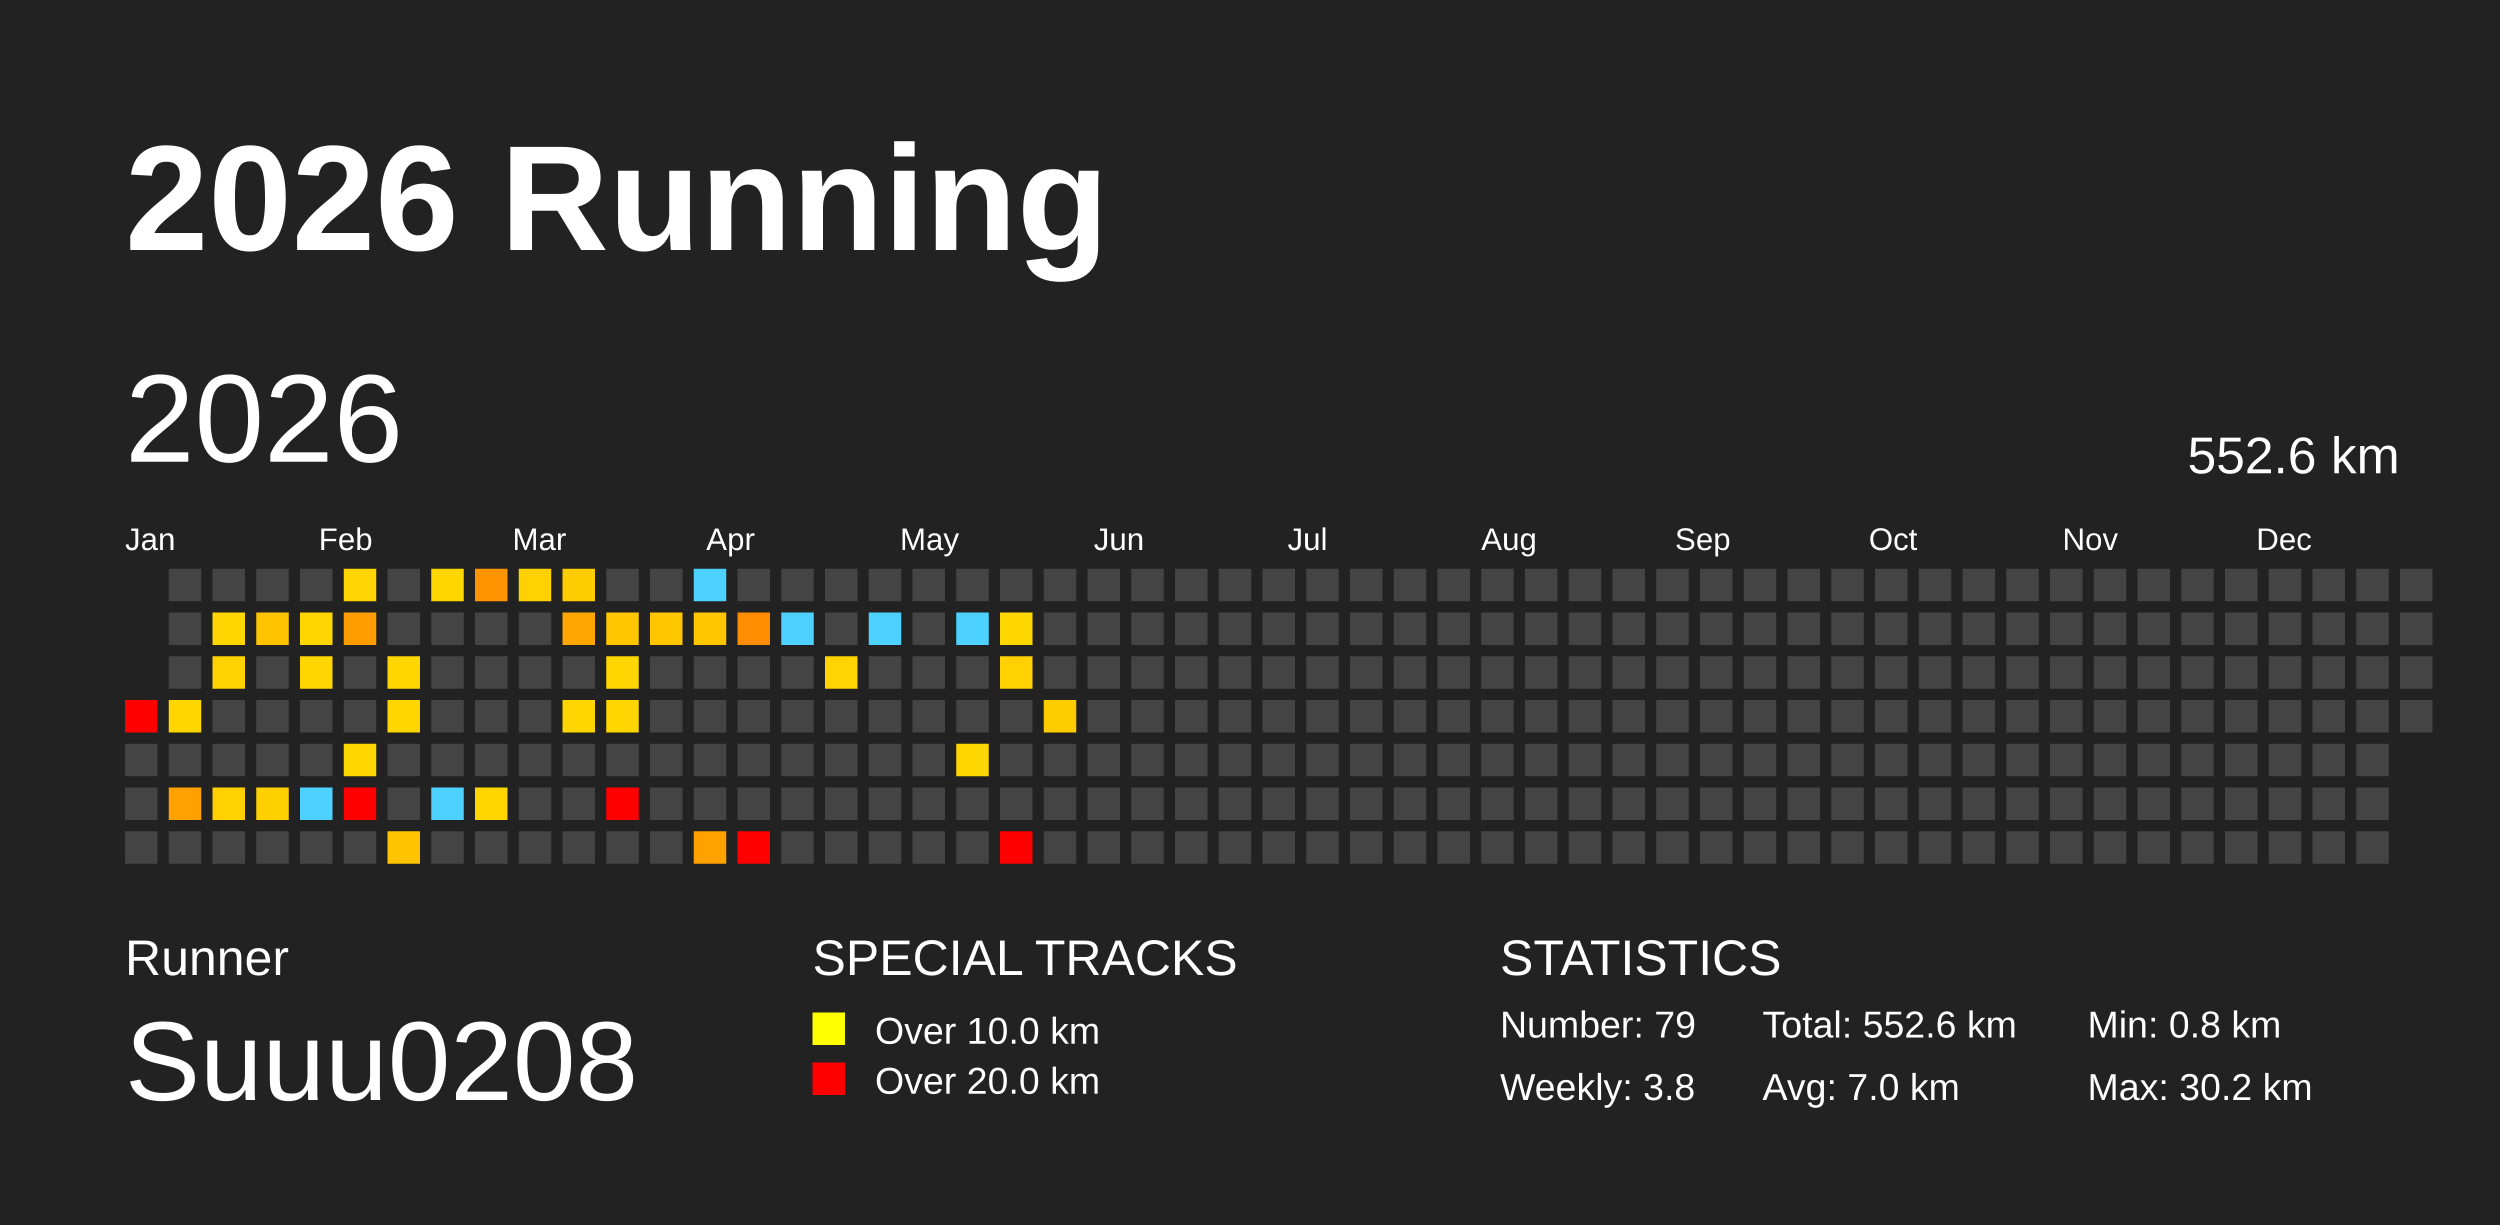
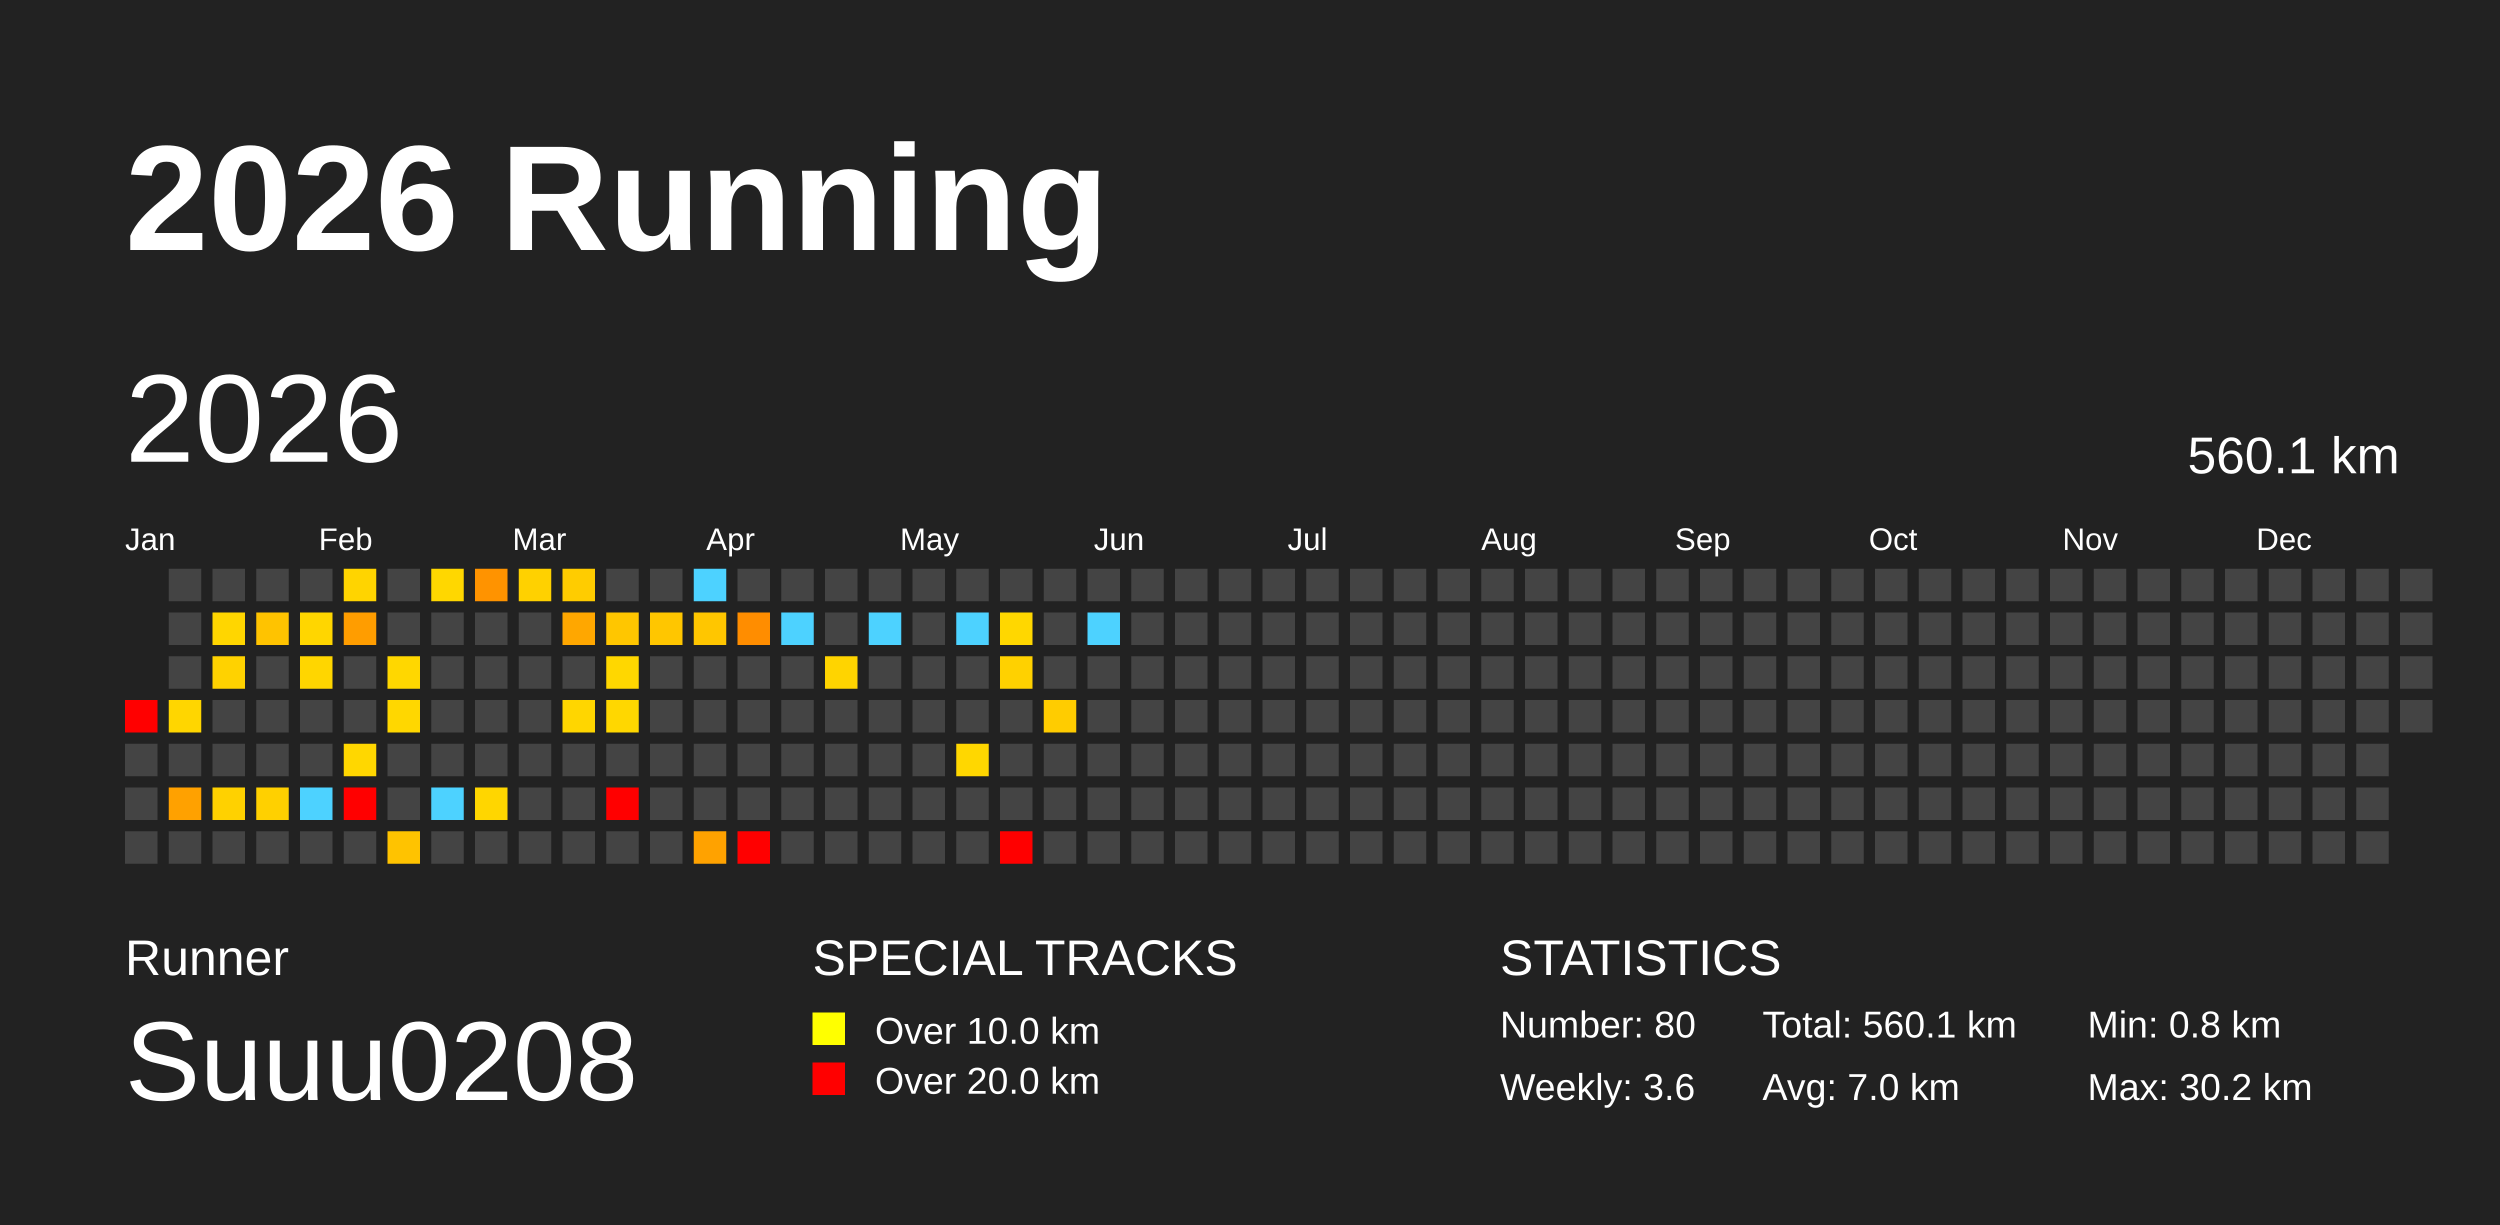
<svg xmlns="http://www.w3.org/2000/svg" baseProfile="full" height="98mm" version="1.1" viewBox="0,0,200,98" width="200mm">
  <defs />
  <rect fill="#222222" height="98" width="200" x="0" y="0" />
  <text fill="#FFFFFF" style="font-size:12px; font-family:Arial; font-weight:bold;" x="10" y="20">2026 Running</text>
  <text fill="#FFFFFF" style="font-size:4px; font-family:Arial" x="10" y="78">Runner</text>
  <text fill="#FFFFFF" style="font-size:9px; font-family:Arial" x="10" y="88">Suuu0208</text>
  <text fill="#FFFFFF" style="font-size:4px; font-family:Arial" x="65" y="78">SPECIAL TRACKS</text>
  <rect fill="yellow" height="2.6" width="2.6" x="65" y="81" />
  <text fill="#FFFFFF" style="font-size:3px; font-family:Arial" x="70" y="83.5">Over 10.0 km</text>
  <rect fill="red" height="2.6" width="2.6" x="65" y="85" />
  <text fill="#FFFFFF" style="font-size:3px; font-family:Arial" x="70" y="87.5">Over 20.0 km</text>
  <text fill="#FFFFFF" style="font-size:4px; font-family:Arial" x="120" y="78">STATISTICS</text>
-   <text fill="#FFFFFF" style="font-size:3px; font-family:Arial" x="120" y="83">Number: 79</text>
-   <text fill="#FFFFFF" style="font-size:3px; font-family:Arial" x="120" y="88">Weekly: 3.8</text>
-   <text fill="#FFFFFF" style="font-size:3px; font-family:Arial" x="141" y="83">Total: 552.6 km</text>
+   <text fill="#FFFFFF" style="font-size:3px; font-family:Arial" x="120" y="83">Number: 80</text>
+   <text fill="#FFFFFF" style="font-size:3px; font-family:Arial" x="120" y="88">Weekly: 3.6</text>
+   <text fill="#FFFFFF" style="font-size:3px; font-family:Arial" x="141" y="83">Total: 560.1 km</text>
  <text fill="#FFFFFF" style="font-size:3px; font-family:Arial" x="141" y="88">Avg: 7.0 km</text>
  <text fill="#FFFFFF" style="font-size:3px; font-family:Arial" x="167" y="83">Min: 0.8 km</text>
  <text fill="#FFFFFF" style="font-size:3px; font-family:Arial" x="167" y="88">Max: 30.2 km</text>
  <text dominant-baseline="hanging" fill="#FFFFFF" style="font-size:10.0px; font-family:Arial;" x="10" y="30">2026</text>
-   <text dominant-baseline="hanging" fill="#FFFFFF" style="font-size:4.125px; font-family:Arial;" x="175" y="35">552.6 km</text>
+   <text dominant-baseline="hanging" fill="#FFFFFF" style="font-size:4.125px; font-family:Arial;" x="175" y="35">560.1 km</text>
  <text fill="#FFFFFF" style="font-size:2.5px; font-family:Arial" x="10.0" y="44">Jan</text>
  <text fill="#FFFFFF" style="font-size:2.5px; font-family:Arial" x="25.5" y="44">Feb</text>
  <text fill="#FFFFFF" style="font-size:2.5px; font-family:Arial" x="41.0" y="44">Mar</text>
  <text fill="#FFFFFF" style="font-size:2.5px; font-family:Arial" x="56.5" y="44">Apr</text>
  <text fill="#FFFFFF" style="font-size:2.5px; font-family:Arial" x="72.0" y="44">May</text>
  <text fill="#FFFFFF" style="font-size:2.5px; font-family:Arial" x="87.5" y="44">Jun</text>
  <text fill="#FFFFFF" style="font-size:2.5px; font-family:Arial" x="103.0" y="44">Jul</text>
  <text fill="#FFFFFF" style="font-size:2.5px; font-family:Arial" x="118.5" y="44">Aug</text>
  <text fill="#FFFFFF" style="font-size:2.5px; font-family:Arial" x="134.0" y="44">Sep</text>
  <text fill="#FFFFFF" style="font-size:2.5px; font-family:Arial" x="149.5" y="44">Oct</text>
  <text fill="#FFFFFF" style="font-size:2.5px; font-family:Arial" x="165.0" y="44">Nov</text>
  <text fill="#FFFFFF" style="font-size:2.5px; font-family:Arial" x="180.5" y="44">Dec</text>
  <rect fill="red" height="2.6" width="2.6" x="10.0" y="56.0" />
  <rect fill="#444444" height="2.6" width="2.6" x="10.0" y="59.5" />
  <rect fill="#444444" height="2.6" width="2.6" x="10.0" y="63.0" />
  <rect fill="#444444" height="2.6" width="2.6" x="10.0" y="66.5" />
  <rect fill="#444444" height="2.6" width="2.6" x="13.5" y="45.5" />
  <rect fill="#444444" height="2.6" width="2.6" x="13.5" y="49.0" />
  <rect fill="#444444" height="2.6" width="2.6" x="13.5" y="52.5" />
  <rect fill="#ffd600" height="2.6" width="2.6" x="13.5" y="56.0" />
  <rect fill="#444444" height="2.6" width="2.6" x="13.5" y="59.5" />
  <rect fill="#ffa100" height="2.6" width="2.6" x="13.5" y="63.0" />
  <rect fill="#444444" height="2.6" width="2.6" x="13.5" y="66.5" />
  <rect fill="#444444" height="2.6" width="2.6" x="17.0" y="45.5" />
  <rect fill="#ffd600" height="2.6" width="2.6" x="17.0" y="49.0" />
  <rect fill="#ffd200" height="2.6" width="2.6" x="17.0" y="52.5" />
  <rect fill="#444444" height="2.6" width="2.6" x="17.0" y="56.0" />
  <rect fill="#444444" height="2.6" width="2.6" x="17.0" y="59.5" />
  <rect fill="#ffd100" height="2.6" width="2.6" x="17.0" y="63.0" />
  <rect fill="#444444" height="2.6" width="2.6" x="17.0" y="66.5" />
  <rect fill="#444444" height="2.6" width="2.6" x="20.5" y="45.5" />
  <rect fill="#ffc300" height="2.6" width="2.6" x="20.5" y="49.0" />
  <rect fill="#444444" height="2.6" width="2.6" x="20.5" y="52.5" />
  <rect fill="#444444" height="2.6" width="2.6" x="20.5" y="56.0" />
  <rect fill="#444444" height="2.6" width="2.6" x="20.5" y="59.5" />
  <rect fill="#ffd000" height="2.6" width="2.6" x="20.5" y="63.0" />
  <rect fill="#444444" height="2.6" width="2.6" x="20.5" y="66.5" />
  <rect fill="#444444" height="2.6" width="2.6" x="24.0" y="45.5" />
  <rect fill="#ffd600" height="2.6" width="2.6" x="24.0" y="49.0" />
  <rect fill="#ffd600" height="2.6" width="2.6" x="24.0" y="52.5" />
  <rect fill="#444444" height="2.6" width="2.6" x="24.0" y="56.0" />
  <rect fill="#444444" height="2.6" width="2.6" x="24.0" y="59.5" />
  <rect fill="#4dd2ff" height="2.6" width="2.6" x="24.0" y="63.0" />
  <rect fill="#444444" height="2.6" width="2.6" x="24.0" y="66.5" />
  <rect fill="#ffd400" height="2.6" width="2.6" x="27.5" y="45.5" />
  <rect fill="#ff9d00" height="2.6" width="2.6" x="27.5" y="49.0" />
  <rect fill="#444444" height="2.6" width="2.6" x="27.5" y="52.5" />
  <rect fill="#444444" height="2.6" width="2.6" x="27.5" y="56.0" />
  <rect fill="#ffd700" height="2.6" width="2.6" x="27.5" y="59.5" />
  <rect fill="red" height="2.6" width="2.6" x="27.5" y="63.0" />
  <rect fill="#444444" height="2.6" width="2.6" x="27.5" y="66.5" />
  <rect fill="#444444" height="2.6" width="2.6" x="31.0" y="45.5" />
  <rect fill="#444444" height="2.6" width="2.6" x="31.0" y="49.0" />
  <rect fill="#ffd700" height="2.6" width="2.6" x="31.0" y="52.5" />
  <rect fill="#ffd700" height="2.6" width="2.6" x="31.0" y="56.0" />
  <rect fill="#444444" height="2.6" width="2.6" x="31.0" y="59.5" />
  <rect fill="#444444" height="2.6" width="2.6" x="31.0" y="63.0" />
  <rect fill="#ffc300" height="2.6" width="2.6" x="31.0" y="66.5" />
  <rect fill="#ffd700" height="2.6" width="2.6" x="34.5" y="45.5" />
  <rect fill="#444444" height="2.6" width="2.6" x="34.5" y="49.0" />
  <rect fill="#444444" height="2.6" width="2.6" x="34.5" y="52.5" />
  <rect fill="#444444" height="2.6" width="2.6" x="34.5" y="56.0" />
  <rect fill="#444444" height="2.6" width="2.6" x="34.5" y="59.5" />
  <rect fill="#4dd2ff" height="2.6" width="2.6" x="34.5" y="63.0" />
  <rect fill="#444444" height="2.6" width="2.6" x="34.5" y="66.5" />
  <rect fill="#ff9300" height="2.6" width="2.6" x="38.0" y="45.5" />
  <rect fill="#444444" height="2.6" width="2.6" x="38.0" y="49.0" />
  <rect fill="#444444" height="2.6" width="2.6" x="38.0" y="52.5" />
  <rect fill="#444444" height="2.6" width="2.6" x="38.0" y="56.0" />
  <rect fill="#444444" height="2.6" width="2.6" x="38.0" y="59.5" />
  <rect fill="#ffd600" height="2.6" width="2.6" x="38.0" y="63.0" />
  <rect fill="#444444" height="2.6" width="2.6" x="38.0" y="66.5" />
  <rect fill="#ffd100" height="2.6" width="2.6" x="41.5" y="45.5" />
  <rect fill="#444444" height="2.6" width="2.6" x="41.5" y="49.0" />
  <rect fill="#444444" height="2.6" width="2.6" x="41.5" y="52.5" />
  <rect fill="#444444" height="2.6" width="2.6" x="41.5" y="56.0" />
  <rect fill="#444444" height="2.6" width="2.6" x="41.5" y="59.5" />
  <rect fill="#444444" height="2.6" width="2.6" x="41.5" y="63.0" />
  <rect fill="#444444" height="2.6" width="2.6" x="41.5" y="66.5" />
  <rect fill="#ffcc00" height="2.6" width="2.6" x="45.0" y="45.5" />
  <rect fill="#ffa700" height="2.6" width="2.6" x="45.0" y="49.0" />
  <rect fill="#444444" height="2.6" width="2.6" x="45.0" y="52.5" />
  <rect fill="#ffd600" height="2.6" width="2.6" x="45.0" y="56.0" />
  <rect fill="#444444" height="2.6" width="2.6" x="45.0" y="59.5" />
  <rect fill="#444444" height="2.6" width="2.6" x="45.0" y="63.0" />
  <rect fill="#444444" height="2.6" width="2.6" x="45.0" y="66.5" />
  <rect fill="#444444" height="2.6" width="2.6" x="48.5" y="45.5" />
  <rect fill="#ffc600" height="2.6" width="2.6" x="48.5" y="49.0" />
  <rect fill="#ffd700" height="2.6" width="2.6" x="48.5" y="52.5" />
  <rect fill="#ffd700" height="2.6" width="2.6" x="48.5" y="56.0" />
  <rect fill="#444444" height="2.6" width="2.6" x="48.5" y="59.5" />
  <rect fill="red" height="2.6" width="2.6" x="48.5" y="63.0" />
  <rect fill="#444444" height="2.6" width="2.6" x="48.5" y="66.5" />
  <rect fill="#444444" height="2.6" width="2.6" x="52.0" y="45.5" />
  <rect fill="#ffc600" height="2.6" width="2.6" x="52.0" y="49.0" />
  <rect fill="#444444" height="2.6" width="2.6" x="52.0" y="52.5" />
  <rect fill="#444444" height="2.6" width="2.6" x="52.0" y="56.0" />
  <rect fill="#444444" height="2.6" width="2.6" x="52.0" y="59.5" />
  <rect fill="#444444" height="2.6" width="2.6" x="52.0" y="63.0" />
  <rect fill="#444444" height="2.6" width="2.6" x="52.0" y="66.5" />
  <rect fill="#4dd2ff" height="2.6" width="2.6" x="55.5" y="45.5" />
  <rect fill="#ffc600" height="2.6" width="2.6" x="55.5" y="49.0" />
  <rect fill="#444444" height="2.6" width="2.6" x="55.5" y="52.5" />
  <rect fill="#444444" height="2.6" width="2.6" x="55.5" y="56.0" />
  <rect fill="#444444" height="2.6" width="2.6" x="55.5" y="59.5" />
  <rect fill="#444444" height="2.6" width="2.6" x="55.5" y="63.0" />
  <rect fill="#ffa200" height="2.6" width="2.6" x="55.5" y="66.5" />
  <rect fill="#444444" height="2.6" width="2.6" x="59.0" y="45.5" />
  <rect fill="#ff8d00" height="2.6" width="2.6" x="59.0" y="49.0" />
  <rect fill="#444444" height="2.6" width="2.6" x="59.0" y="52.5" />
  <rect fill="#444444" height="2.6" width="2.6" x="59.0" y="56.0" />
  <rect fill="#444444" height="2.6" width="2.6" x="59.0" y="59.5" />
  <rect fill="#444444" height="2.6" width="2.6" x="59.0" y="63.0" />
  <rect fill="red" height="2.6" width="2.6" x="59.0" y="66.5" />
  <rect fill="#444444" height="2.6" width="2.6" x="62.5" y="45.5" />
  <rect fill="#4dd2ff" height="2.6" width="2.6" x="62.5" y="49.0" />
  <rect fill="#444444" height="2.6" width="2.6" x="62.5" y="52.5" />
  <rect fill="#444444" height="2.6" width="2.6" x="62.5" y="56.0" />
  <rect fill="#444444" height="2.6" width="2.6" x="62.5" y="59.5" />
  <rect fill="#444444" height="2.6" width="2.6" x="62.5" y="63.0" />
  <rect fill="#444444" height="2.6" width="2.6" x="62.5" y="66.5" />
  <rect fill="#444444" height="2.6" width="2.6" x="66.0" y="45.5" />
  <rect fill="#444444" height="2.6" width="2.6" x="66.0" y="49.0" />
  <rect fill="#ffd400" height="2.6" width="2.6" x="66.0" y="52.5" />
  <rect fill="#444444" height="2.6" width="2.6" x="66.0" y="56.0" />
  <rect fill="#444444" height="2.6" width="2.6" x="66.0" y="59.5" />
  <rect fill="#444444" height="2.6" width="2.6" x="66.0" y="63.0" />
  <rect fill="#444444" height="2.6" width="2.6" x="66.0" y="66.5" />
  <rect fill="#444444" height="2.6" width="2.6" x="69.5" y="45.5" />
  <rect fill="#4dd2ff" height="2.6" width="2.6" x="69.5" y="49.0" />
  <rect fill="#444444" height="2.6" width="2.6" x="69.5" y="52.5" />
  <rect fill="#444444" height="2.6" width="2.6" x="69.5" y="56.0" />
  <rect fill="#444444" height="2.6" width="2.6" x="69.5" y="59.5" />
  <rect fill="#444444" height="2.6" width="2.6" x="69.5" y="63.0" />
  <rect fill="#444444" height="2.6" width="2.6" x="69.5" y="66.5" />
  <rect fill="#444444" height="2.6" width="2.6" x="73.0" y="45.5" />
  <rect fill="#444444" height="2.6" width="2.6" x="73.0" y="49.0" />
  <rect fill="#444444" height="2.6" width="2.6" x="73.0" y="52.5" />
  <rect fill="#444444" height="2.6" width="2.6" x="73.0" y="56.0" />
  <rect fill="#444444" height="2.6" width="2.6" x="73.0" y="59.5" />
  <rect fill="#444444" height="2.6" width="2.6" x="73.0" y="63.0" />
  <rect fill="#444444" height="2.6" width="2.6" x="73.0" y="66.5" />
  <rect fill="#444444" height="2.6" width="2.6" x="76.5" y="45.5" />
  <rect fill="#4dd2ff" height="2.6" width="2.6" x="76.5" y="49.0" />
  <rect fill="#444444" height="2.6" width="2.6" x="76.5" y="52.5" />
  <rect fill="#444444" height="2.6" width="2.6" x="76.5" y="56.0" />
  <rect fill="#ffd700" height="2.6" width="2.6" x="76.5" y="59.5" />
  <rect fill="#444444" height="2.6" width="2.6" x="76.5" y="63.0" />
  <rect fill="#444444" height="2.6" width="2.6" x="76.5" y="66.5" />
  <rect fill="#444444" height="2.6" width="2.6" x="80.0" y="45.5" />
  <rect fill="#ffd700" height="2.6" width="2.6" x="80.0" y="49.0" />
  <rect fill="#ffd100" height="2.6" width="2.6" x="80.0" y="52.5" />
  <rect fill="#444444" height="2.6" width="2.6" x="80.0" y="56.0" />
  <rect fill="#444444" height="2.6" width="2.6" x="80.0" y="59.5" />
  <rect fill="#444444" height="2.6" width="2.6" x="80.0" y="63.0" />
  <rect fill="red" height="2.6" width="2.6" x="80.0" y="66.5" />
  <rect fill="#444444" height="2.6" width="2.6" x="83.5" y="45.5" />
  <rect fill="#444444" height="2.6" width="2.6" x="83.5" y="49.0" />
  <rect fill="#444444" height="2.6" width="2.6" x="83.5" y="52.5" />
  <rect fill="#ffcc00" height="2.6" width="2.6" x="83.5" y="56.0" />
  <rect fill="#444444" height="2.6" width="2.6" x="83.5" y="59.5" />
  <rect fill="#444444" height="2.6" width="2.6" x="83.5" y="63.0" />
  <rect fill="#444444" height="2.6" width="2.6" x="83.5" y="66.5" />
  <rect fill="#444444" height="2.6" width="2.6" x="87.0" y="45.5" />
-   <rect fill="#444444" height="2.6" width="2.6" x="87.0" y="49.0" />
+   <rect fill="#4dd2ff" height="2.6" width="2.6" x="87.0" y="49.0" />
  <rect fill="#444444" height="2.6" width="2.6" x="87.0" y="52.5" />
  <rect fill="#444444" height="2.6" width="2.6" x="87.0" y="56.0" />
  <rect fill="#444444" height="2.6" width="2.6" x="87.0" y="59.5" />
  <rect fill="#444444" height="2.6" width="2.6" x="87.0" y="63.0" />
  <rect fill="#444444" height="2.6" width="2.6" x="87.0" y="66.5" />
  <rect fill="#444444" height="2.6" width="2.6" x="90.5" y="45.5" />
  <rect fill="#444444" height="2.6" width="2.6" x="90.5" y="49.0" />
  <rect fill="#444444" height="2.6" width="2.6" x="90.5" y="52.5" />
  <rect fill="#444444" height="2.6" width="2.6" x="90.5" y="56.0" />
  <rect fill="#444444" height="2.6" width="2.6" x="90.5" y="59.5" />
  <rect fill="#444444" height="2.6" width="2.6" x="90.5" y="63.0" />
  <rect fill="#444444" height="2.6" width="2.6" x="90.5" y="66.5" />
  <rect fill="#444444" height="2.6" width="2.6" x="94.0" y="45.5" />
  <rect fill="#444444" height="2.6" width="2.6" x="94.0" y="49.0" />
  <rect fill="#444444" height="2.6" width="2.6" x="94.0" y="52.5" />
  <rect fill="#444444" height="2.6" width="2.6" x="94.0" y="56.0" />
  <rect fill="#444444" height="2.6" width="2.6" x="94.0" y="59.5" />
  <rect fill="#444444" height="2.6" width="2.6" x="94.0" y="63.0" />
  <rect fill="#444444" height="2.6" width="2.6" x="94.0" y="66.5" />
  <rect fill="#444444" height="2.6" width="2.6" x="97.5" y="45.5" />
  <rect fill="#444444" height="2.6" width="2.6" x="97.5" y="49.0" />
  <rect fill="#444444" height="2.6" width="2.6" x="97.5" y="52.5" />
  <rect fill="#444444" height="2.6" width="2.6" x="97.5" y="56.0" />
  <rect fill="#444444" height="2.6" width="2.6" x="97.5" y="59.5" />
  <rect fill="#444444" height="2.6" width="2.6" x="97.5" y="63.0" />
  <rect fill="#444444" height="2.6" width="2.6" x="97.5" y="66.5" />
  <rect fill="#444444" height="2.6" width="2.6" x="101.0" y="45.5" />
  <rect fill="#444444" height="2.6" width="2.6" x="101.0" y="49.0" />
  <rect fill="#444444" height="2.6" width="2.6" x="101.0" y="52.5" />
  <rect fill="#444444" height="2.6" width="2.6" x="101.0" y="56.0" />
  <rect fill="#444444" height="2.6" width="2.6" x="101.0" y="59.5" />
  <rect fill="#444444" height="2.6" width="2.6" x="101.0" y="63.0" />
  <rect fill="#444444" height="2.6" width="2.6" x="101.0" y="66.5" />
  <rect fill="#444444" height="2.6" width="2.6" x="104.5" y="45.5" />
  <rect fill="#444444" height="2.6" width="2.6" x="104.5" y="49.0" />
  <rect fill="#444444" height="2.6" width="2.6" x="104.5" y="52.5" />
  <rect fill="#444444" height="2.6" width="2.6" x="104.5" y="56.0" />
  <rect fill="#444444" height="2.6" width="2.6" x="104.5" y="59.5" />
  <rect fill="#444444" height="2.6" width="2.6" x="104.5" y="63.0" />
  <rect fill="#444444" height="2.6" width="2.6" x="104.5" y="66.5" />
  <rect fill="#444444" height="2.6" width="2.6" x="108.0" y="45.5" />
  <rect fill="#444444" height="2.6" width="2.6" x="108.0" y="49.0" />
  <rect fill="#444444" height="2.6" width="2.6" x="108.0" y="52.5" />
  <rect fill="#444444" height="2.6" width="2.6" x="108.0" y="56.0" />
  <rect fill="#444444" height="2.6" width="2.6" x="108.0" y="59.5" />
  <rect fill="#444444" height="2.6" width="2.6" x="108.0" y="63.0" />
  <rect fill="#444444" height="2.6" width="2.6" x="108.0" y="66.5" />
  <rect fill="#444444" height="2.6" width="2.6" x="111.5" y="45.5" />
  <rect fill="#444444" height="2.6" width="2.6" x="111.5" y="49.0" />
  <rect fill="#444444" height="2.6" width="2.6" x="111.5" y="52.5" />
  <rect fill="#444444" height="2.6" width="2.6" x="111.5" y="56.0" />
  <rect fill="#444444" height="2.6" width="2.6" x="111.5" y="59.5" />
  <rect fill="#444444" height="2.6" width="2.6" x="111.5" y="63.0" />
  <rect fill="#444444" height="2.6" width="2.6" x="111.5" y="66.5" />
  <rect fill="#444444" height="2.6" width="2.6" x="115.0" y="45.5" />
  <rect fill="#444444" height="2.6" width="2.6" x="115.0" y="49.0" />
  <rect fill="#444444" height="2.6" width="2.6" x="115.0" y="52.5" />
  <rect fill="#444444" height="2.6" width="2.6" x="115.0" y="56.0" />
  <rect fill="#444444" height="2.6" width="2.6" x="115.0" y="59.5" />
  <rect fill="#444444" height="2.6" width="2.6" x="115.0" y="63.0" />
  <rect fill="#444444" height="2.6" width="2.6" x="115.0" y="66.5" />
  <rect fill="#444444" height="2.6" width="2.6" x="118.5" y="45.5" />
  <rect fill="#444444" height="2.6" width="2.6" x="118.5" y="49.0" />
  <rect fill="#444444" height="2.6" width="2.6" x="118.5" y="52.5" />
  <rect fill="#444444" height="2.6" width="2.6" x="118.5" y="56.0" />
  <rect fill="#444444" height="2.6" width="2.6" x="118.5" y="59.5" />
  <rect fill="#444444" height="2.6" width="2.6" x="118.5" y="63.0" />
  <rect fill="#444444" height="2.6" width="2.6" x="118.5" y="66.5" />
  <rect fill="#444444" height="2.6" width="2.6" x="122.0" y="45.5" />
  <rect fill="#444444" height="2.6" width="2.6" x="122.0" y="49.0" />
  <rect fill="#444444" height="2.6" width="2.6" x="122.0" y="52.5" />
  <rect fill="#444444" height="2.6" width="2.6" x="122.0" y="56.0" />
  <rect fill="#444444" height="2.6" width="2.6" x="122.0" y="59.5" />
  <rect fill="#444444" height="2.6" width="2.6" x="122.0" y="63.0" />
  <rect fill="#444444" height="2.6" width="2.6" x="122.0" y="66.5" />
  <rect fill="#444444" height="2.6" width="2.6" x="125.5" y="45.5" />
  <rect fill="#444444" height="2.6" width="2.6" x="125.5" y="49.0" />
  <rect fill="#444444" height="2.6" width="2.6" x="125.5" y="52.5" />
  <rect fill="#444444" height="2.6" width="2.6" x="125.5" y="56.0" />
  <rect fill="#444444" height="2.6" width="2.6" x="125.5" y="59.5" />
  <rect fill="#444444" height="2.6" width="2.6" x="125.5" y="63.0" />
  <rect fill="#444444" height="2.6" width="2.6" x="125.5" y="66.5" />
  <rect fill="#444444" height="2.6" width="2.6" x="129.0" y="45.5" />
  <rect fill="#444444" height="2.6" width="2.6" x="129.0" y="49.0" />
  <rect fill="#444444" height="2.6" width="2.6" x="129.0" y="52.5" />
  <rect fill="#444444" height="2.6" width="2.6" x="129.0" y="56.0" />
  <rect fill="#444444" height="2.6" width="2.6" x="129.0" y="59.5" />
  <rect fill="#444444" height="2.6" width="2.6" x="129.0" y="63.0" />
  <rect fill="#444444" height="2.6" width="2.6" x="129.0" y="66.5" />
  <rect fill="#444444" height="2.6" width="2.6" x="132.5" y="45.5" />
  <rect fill="#444444" height="2.6" width="2.6" x="132.5" y="49.0" />
  <rect fill="#444444" height="2.6" width="2.6" x="132.5" y="52.5" />
  <rect fill="#444444" height="2.6" width="2.6" x="132.5" y="56.0" />
  <rect fill="#444444" height="2.6" width="2.6" x="132.5" y="59.5" />
  <rect fill="#444444" height="2.6" width="2.6" x="132.5" y="63.0" />
  <rect fill="#444444" height="2.6" width="2.6" x="132.5" y="66.5" />
  <rect fill="#444444" height="2.6" width="2.6" x="136.0" y="45.5" />
  <rect fill="#444444" height="2.6" width="2.6" x="136.0" y="49.0" />
  <rect fill="#444444" height="2.6" width="2.6" x="136.0" y="52.5" />
  <rect fill="#444444" height="2.6" width="2.6" x="136.0" y="56.0" />
  <rect fill="#444444" height="2.6" width="2.6" x="136.0" y="59.5" />
  <rect fill="#444444" height="2.6" width="2.6" x="136.0" y="63.0" />
  <rect fill="#444444" height="2.6" width="2.6" x="136.0" y="66.5" />
  <rect fill="#444444" height="2.6" width="2.6" x="139.5" y="45.5" />
  <rect fill="#444444" height="2.6" width="2.6" x="139.5" y="49.0" />
  <rect fill="#444444" height="2.6" width="2.6" x="139.5" y="52.5" />
  <rect fill="#444444" height="2.6" width="2.6" x="139.5" y="56.0" />
  <rect fill="#444444" height="2.6" width="2.6" x="139.5" y="59.5" />
  <rect fill="#444444" height="2.6" width="2.6" x="139.5" y="63.0" />
  <rect fill="#444444" height="2.6" width="2.6" x="139.5" y="66.5" />
  <rect fill="#444444" height="2.6" width="2.6" x="143.0" y="45.5" />
  <rect fill="#444444" height="2.6" width="2.6" x="143.0" y="49.0" />
  <rect fill="#444444" height="2.6" width="2.6" x="143.0" y="52.5" />
  <rect fill="#444444" height="2.6" width="2.6" x="143.0" y="56.0" />
  <rect fill="#444444" height="2.6" width="2.6" x="143.0" y="59.5" />
  <rect fill="#444444" height="2.6" width="2.6" x="143.0" y="63.0" />
  <rect fill="#444444" height="2.6" width="2.6" x="143.0" y="66.5" />
  <rect fill="#444444" height="2.6" width="2.6" x="146.5" y="45.5" />
  <rect fill="#444444" height="2.6" width="2.6" x="146.5" y="49.0" />
  <rect fill="#444444" height="2.6" width="2.6" x="146.5" y="52.5" />
  <rect fill="#444444" height="2.6" width="2.6" x="146.5" y="56.0" />
  <rect fill="#444444" height="2.6" width="2.6" x="146.5" y="59.5" />
  <rect fill="#444444" height="2.6" width="2.6" x="146.5" y="63.0" />
  <rect fill="#444444" height="2.6" width="2.6" x="146.5" y="66.5" />
  <rect fill="#444444" height="2.6" width="2.6" x="150.0" y="45.5" />
  <rect fill="#444444" height="2.6" width="2.6" x="150.0" y="49.0" />
  <rect fill="#444444" height="2.6" width="2.6" x="150.0" y="52.5" />
  <rect fill="#444444" height="2.6" width="2.6" x="150.0" y="56.0" />
  <rect fill="#444444" height="2.6" width="2.6" x="150.0" y="59.5" />
  <rect fill="#444444" height="2.6" width="2.6" x="150.0" y="63.0" />
  <rect fill="#444444" height="2.6" width="2.6" x="150.0" y="66.5" />
  <rect fill="#444444" height="2.6" width="2.6" x="153.5" y="45.5" />
  <rect fill="#444444" height="2.6" width="2.6" x="153.5" y="49.0" />
  <rect fill="#444444" height="2.6" width="2.6" x="153.5" y="52.5" />
  <rect fill="#444444" height="2.6" width="2.6" x="153.5" y="56.0" />
  <rect fill="#444444" height="2.6" width="2.6" x="153.5" y="59.5" />
  <rect fill="#444444" height="2.6" width="2.6" x="153.5" y="63.0" />
  <rect fill="#444444" height="2.6" width="2.6" x="153.5" y="66.5" />
  <rect fill="#444444" height="2.6" width="2.6" x="157.0" y="45.5" />
  <rect fill="#444444" height="2.6" width="2.6" x="157.0" y="49.0" />
  <rect fill="#444444" height="2.6" width="2.6" x="157.0" y="52.5" />
  <rect fill="#444444" height="2.6" width="2.6" x="157.0" y="56.0" />
  <rect fill="#444444" height="2.6" width="2.6" x="157.0" y="59.5" />
  <rect fill="#444444" height="2.6" width="2.6" x="157.0" y="63.0" />
  <rect fill="#444444" height="2.6" width="2.6" x="157.0" y="66.5" />
  <rect fill="#444444" height="2.6" width="2.6" x="160.5" y="45.5" />
  <rect fill="#444444" height="2.6" width="2.6" x="160.5" y="49.0" />
  <rect fill="#444444" height="2.6" width="2.6" x="160.5" y="52.5" />
  <rect fill="#444444" height="2.6" width="2.6" x="160.5" y="56.0" />
  <rect fill="#444444" height="2.6" width="2.6" x="160.5" y="59.5" />
  <rect fill="#444444" height="2.6" width="2.6" x="160.5" y="63.0" />
  <rect fill="#444444" height="2.6" width="2.6" x="160.5" y="66.5" />
  <rect fill="#444444" height="2.6" width="2.6" x="164.0" y="45.5" />
  <rect fill="#444444" height="2.6" width="2.6" x="164.0" y="49.0" />
  <rect fill="#444444" height="2.6" width="2.6" x="164.0" y="52.5" />
  <rect fill="#444444" height="2.6" width="2.6" x="164.0" y="56.0" />
  <rect fill="#444444" height="2.6" width="2.6" x="164.0" y="59.5" />
  <rect fill="#444444" height="2.6" width="2.6" x="164.0" y="63.0" />
  <rect fill="#444444" height="2.6" width="2.6" x="164.0" y="66.5" />
  <rect fill="#444444" height="2.6" width="2.6" x="167.5" y="45.5" />
  <rect fill="#444444" height="2.6" width="2.6" x="167.5" y="49.0" />
  <rect fill="#444444" height="2.6" width="2.6" x="167.5" y="52.5" />
  <rect fill="#444444" height="2.6" width="2.6" x="167.5" y="56.0" />
  <rect fill="#444444" height="2.6" width="2.6" x="167.5" y="59.5" />
  <rect fill="#444444" height="2.6" width="2.6" x="167.5" y="63.0" />
  <rect fill="#444444" height="2.6" width="2.6" x="167.5" y="66.5" />
  <rect fill="#444444" height="2.6" width="2.6" x="171.0" y="45.5" />
  <rect fill="#444444" height="2.6" width="2.6" x="171.0" y="49.0" />
  <rect fill="#444444" height="2.6" width="2.6" x="171.0" y="52.5" />
  <rect fill="#444444" height="2.6" width="2.6" x="171.0" y="56.0" />
  <rect fill="#444444" height="2.6" width="2.6" x="171.0" y="59.5" />
  <rect fill="#444444" height="2.6" width="2.6" x="171.0" y="63.0" />
  <rect fill="#444444" height="2.6" width="2.6" x="171.0" y="66.5" />
  <rect fill="#444444" height="2.6" width="2.6" x="174.5" y="45.5" />
  <rect fill="#444444" height="2.6" width="2.6" x="174.5" y="49.0" />
  <rect fill="#444444" height="2.6" width="2.6" x="174.5" y="52.5" />
  <rect fill="#444444" height="2.6" width="2.6" x="174.5" y="56.0" />
  <rect fill="#444444" height="2.6" width="2.6" x="174.5" y="59.5" />
  <rect fill="#444444" height="2.6" width="2.6" x="174.5" y="63.0" />
  <rect fill="#444444" height="2.6" width="2.6" x="174.5" y="66.5" />
  <rect fill="#444444" height="2.6" width="2.6" x="178.0" y="45.5" />
  <rect fill="#444444" height="2.6" width="2.6" x="178.0" y="49.0" />
  <rect fill="#444444" height="2.6" width="2.6" x="178.0" y="52.5" />
  <rect fill="#444444" height="2.6" width="2.6" x="178.0" y="56.0" />
  <rect fill="#444444" height="2.6" width="2.6" x="178.0" y="59.5" />
  <rect fill="#444444" height="2.6" width="2.6" x="178.0" y="63.0" />
  <rect fill="#444444" height="2.6" width="2.6" x="178.0" y="66.5" />
  <rect fill="#444444" height="2.6" width="2.6" x="181.5" y="45.5" />
  <rect fill="#444444" height="2.6" width="2.6" x="181.5" y="49.0" />
  <rect fill="#444444" height="2.6" width="2.6" x="181.5" y="52.5" />
  <rect fill="#444444" height="2.6" width="2.6" x="181.5" y="56.0" />
  <rect fill="#444444" height="2.6" width="2.6" x="181.5" y="59.5" />
  <rect fill="#444444" height="2.6" width="2.6" x="181.5" y="63.0" />
  <rect fill="#444444" height="2.6" width="2.6" x="181.5" y="66.5" />
  <rect fill="#444444" height="2.6" width="2.6" x="185.0" y="45.5" />
  <rect fill="#444444" height="2.6" width="2.6" x="185.0" y="49.0" />
  <rect fill="#444444" height="2.6" width="2.6" x="185.0" y="52.5" />
  <rect fill="#444444" height="2.6" width="2.6" x="185.0" y="56.0" />
  <rect fill="#444444" height="2.6" width="2.6" x="185.0" y="59.5" />
  <rect fill="#444444" height="2.6" width="2.6" x="185.0" y="63.0" />
  <rect fill="#444444" height="2.6" width="2.6" x="185.0" y="66.5" />
  <rect fill="#444444" height="2.6" width="2.6" x="188.5" y="45.5" />
  <rect fill="#444444" height="2.6" width="2.6" x="188.5" y="49.0" />
  <rect fill="#444444" height="2.6" width="2.6" x="188.5" y="52.5" />
  <rect fill="#444444" height="2.6" width="2.6" x="188.5" y="56.0" />
  <rect fill="#444444" height="2.6" width="2.6" x="188.5" y="59.5" />
  <rect fill="#444444" height="2.6" width="2.6" x="188.5" y="63.0" />
  <rect fill="#444444" height="2.6" width="2.6" x="188.5" y="66.5" />
  <rect fill="#444444" height="2.6" width="2.6" x="192.0" y="45.5" />
  <rect fill="#444444" height="2.6" width="2.6" x="192.0" y="49.0" />
  <rect fill="#444444" height="2.6" width="2.6" x="192.0" y="52.5" />
  <rect fill="#444444" height="2.6" width="2.6" x="192.0" y="56.0" />
</svg>
